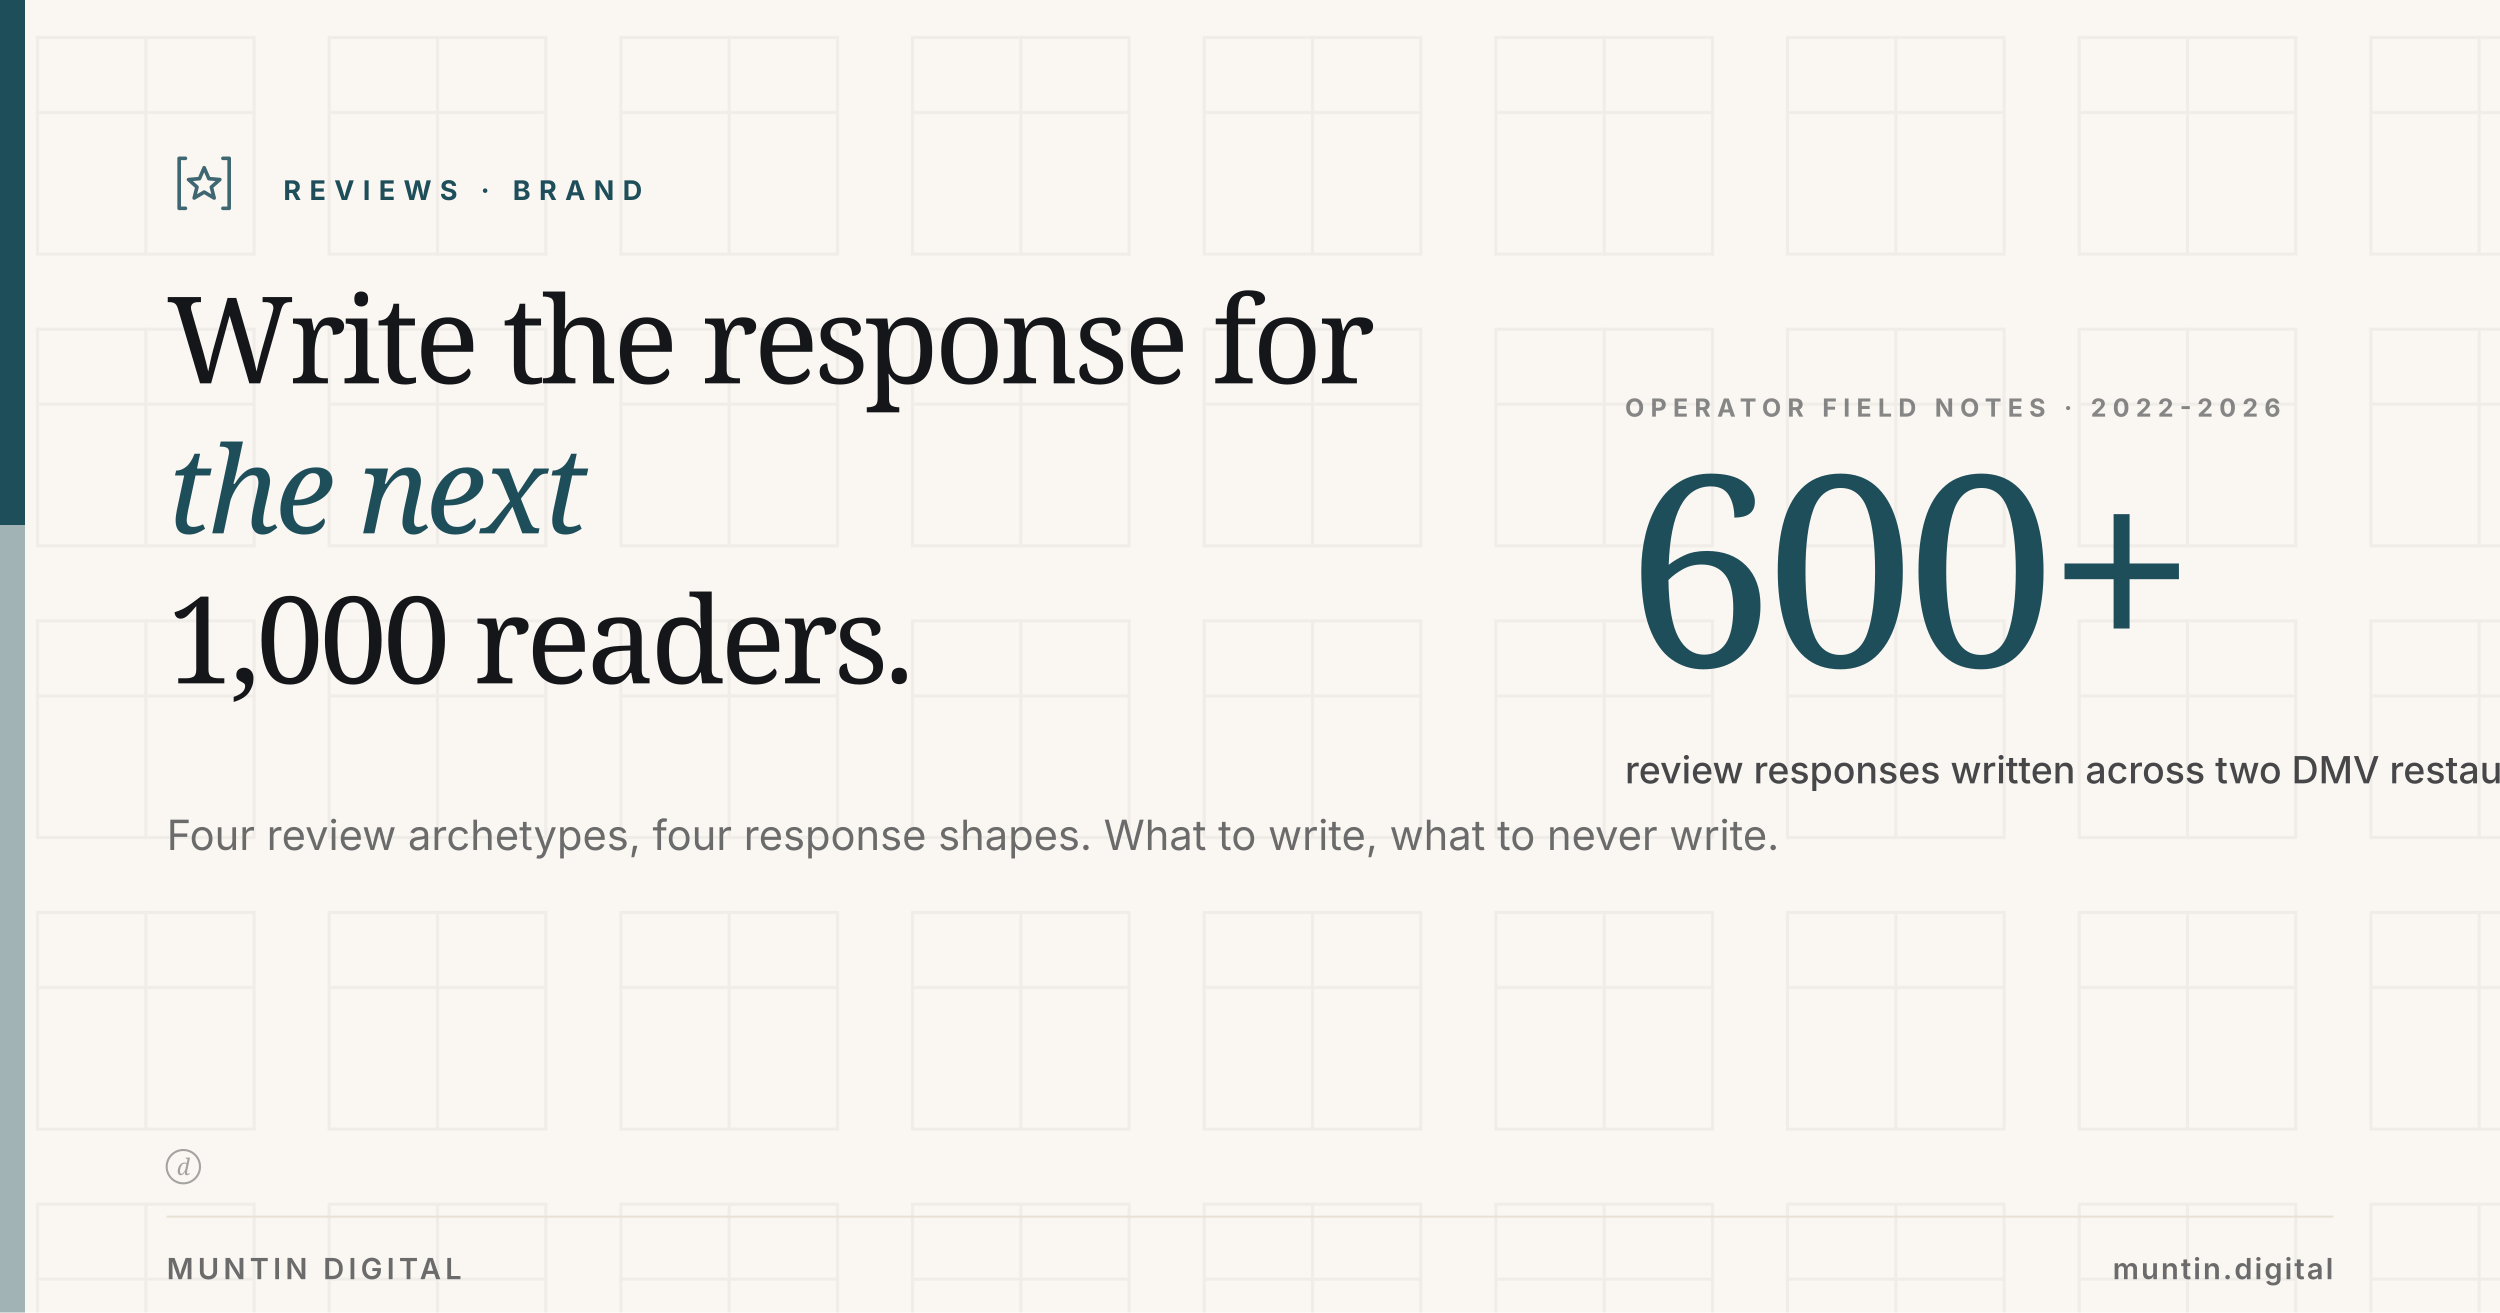
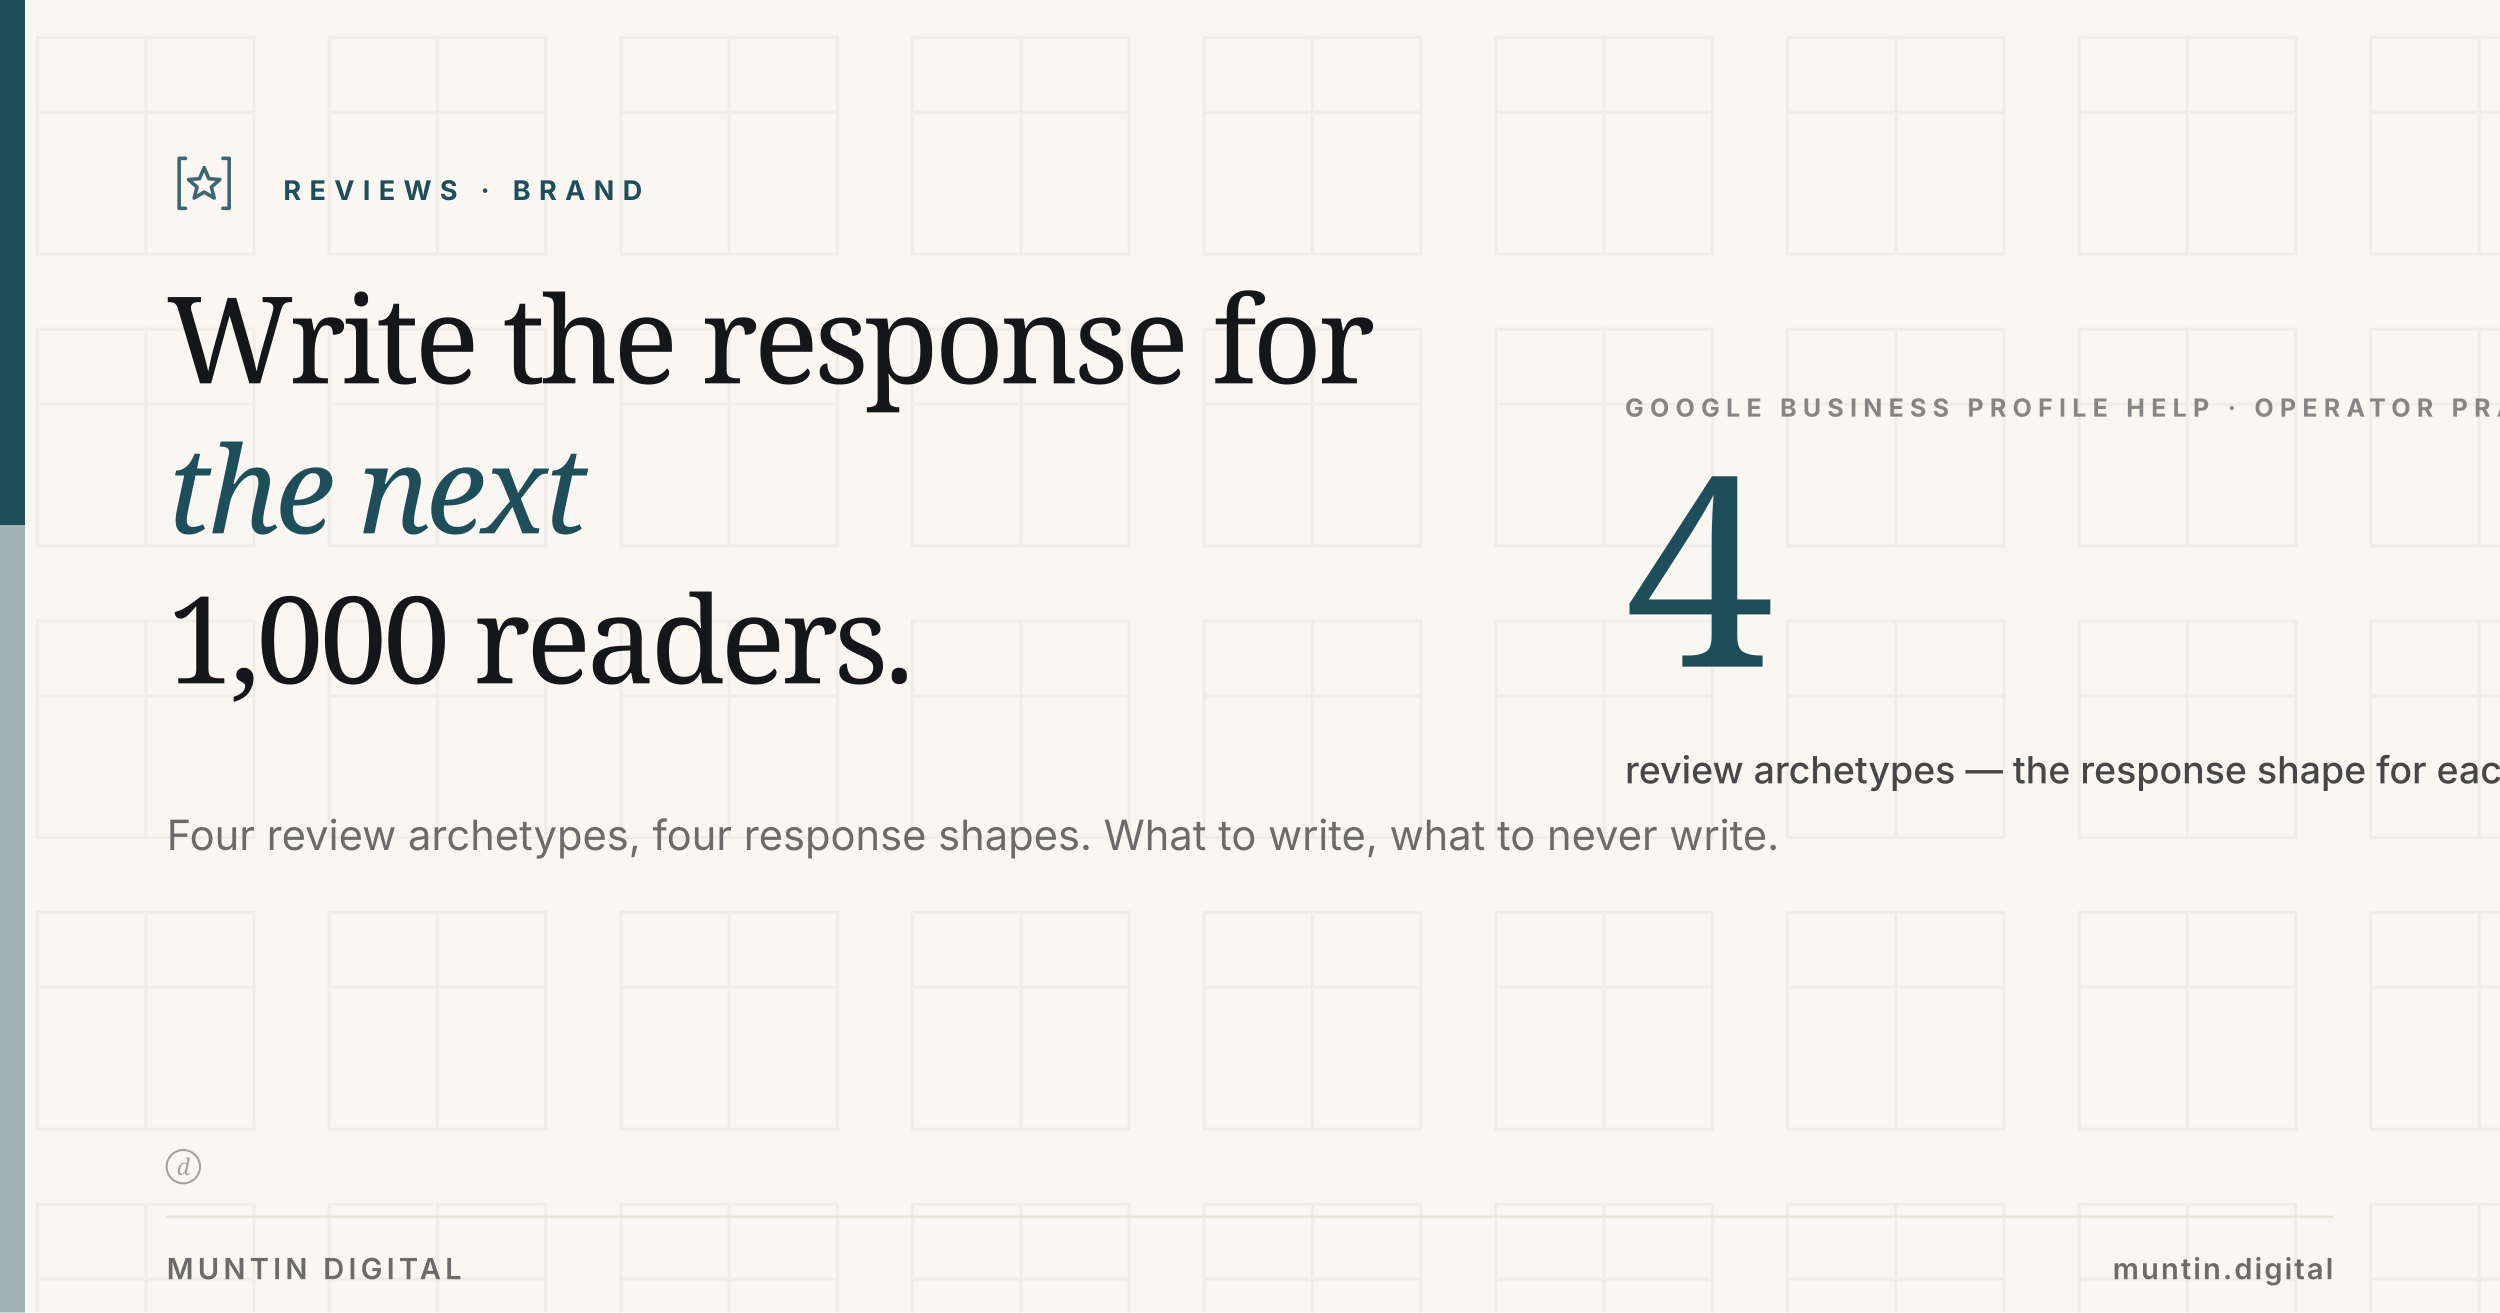
<svg xmlns="http://www.w3.org/2000/svg" viewBox="0 0 1200 630" width="1200" height="630">
  <rect width="1200" height="630" fill="#FAF7F2" />
  <defs>
    <pattern id="muntinField" x="0" y="0" width="140" height="140" patternUnits="userSpaceOnUse">
      <g transform="translate(18, 18)" fill="none" stroke="#14161A" stroke-width="1.5" stroke-linecap="square" stroke-linejoin="miter">
        <rect x="0" y="0" width="104" height="104" />
        <line x1="52" y1="0" x2="52" y2="104" />
        <line x1="0" y1="36" x2="104" y2="36" />
      </g>
    </pattern>
  </defs>
  <rect width="1200" height="630" fill="url(#muntinField)" opacity="0.045" />
  <rect x="0" y="0" width="12" height="252" fill="#1F4E5B" />
  <rect x="0" y="252" width="12" height="378" fill="#1F4E5B" opacity="0.4" />
  <g transform="translate(80, 70) scale(1.5)" fill="none" stroke="#1F4E5B" stroke-width="1.167" stroke-linecap="round" stroke-linejoin="round" color="#1F4E5B" opacity="0.85">
    <polyline points="6 4 4 4 4 20 6 20" />
    <polyline points="18 4 20 4 20 20 18 20" />
    <polygon points="12 7 13.5 10.5 17 10.8 14.3 13.2 15.2 16.7 12 14.8 8.8 16.7 9.7 13.2 7 10.8 10.5 10.5" />
  </g>
  <text x="136" y="96" font-family="Inter, Arial, sans-serif" font-size="13" font-weight="700" letter-spacing="4" fill="#1F4E5B">REVIEWS · BRAND</text>
  <text x="80" y="184" font-family="Fraunces, Georgia, serif" font-size="58" font-weight="500" letter-spacing="-2" fill="#14161A">Write the response for</text>
  <text x="80" y="256" font-family="Fraunces, Georgia, serif" font-style="italic" font-size="58" font-weight="400" letter-spacing="-2" fill="#1F4E5B">the next</text>
  <text x="80" y="328" font-family="Fraunces, Georgia, serif" font-size="58" font-weight="500" letter-spacing="-2" fill="#14161A">1,000 readers.</text>
  <text x="80" y="408" font-family="Inter, Arial, sans-serif" font-size="20" font-weight="400" fill="#6B6B6B">Four review archetypes, four response shapes. What to write, what to never write.</text>
-   <text x="780" y="200" font-family="Inter, Arial, sans-serif" font-size="12" font-weight="700" letter-spacing="3" fill="#14161A" opacity="0.5">OPERATOR FIELD NOTES · 2022-2026</text>
-   <text x="780" y="320" font-family="Fraunces, Georgia, serif" font-size="128" font-weight="500" letter-spacing="-4" fill="#1F4E5B">600+</text>
-   <text x="780" y="376" font-family="Inter, Arial, sans-serif" font-size="18" font-weight="500" fill="#14161A" opacity="0.78">review responses written across two DMV restaurants, 2022-2026</text>
+   <text x="780" y="200" font-family="Inter, Arial, sans-serif" font-size="12" font-weight="700" letter-spacing="3" fill="#14161A" opacity="0.5">GOOGLE BUSINESS PROFILE HELP · OPERATOR PRACTICE</text>
+   <text x="780" y="320" font-family="Fraunces, Georgia, serif" font-size="128" font-weight="500" letter-spacing="-4" fill="#1F4E5B">4</text>
+   <text x="780" y="376" font-family="Inter, Arial, sans-serif" font-size="18" font-weight="500" fill="#14161A" opacity="0.78">review archetypes — the response shape for each</text>
  <g transform="translate(80, 552)" fill="#6B6B6B" opacity="0.6">
    <circle cx="8" cy="8" r="8" fill="none" stroke="#6B6B6B" stroke-width="1" />
    <text x="8" y="12" text-anchor="middle" font-family="Fraunces, Georgia, serif" font-style="italic" font-size="11" font-weight="500" fill="#6B6B6B">d</text>
  </g>
  <line x1="80" y1="584" x2="1120" y2="584" stroke="#E8E2D6" stroke-width="1" />
  <text x="80" y="614" font-family="Inter, Arial, sans-serif" font-size="14" font-weight="600" letter-spacing="2" fill="#6B6B6B">MUNTIN DIGITAL</text>
  <text x="1120" y="614" text-anchor="end" font-family="Inter, Arial, sans-serif" font-size="14" font-weight="600" letter-spacing="1" fill="#6B6B6B">muntin.digital</text>
</svg>
